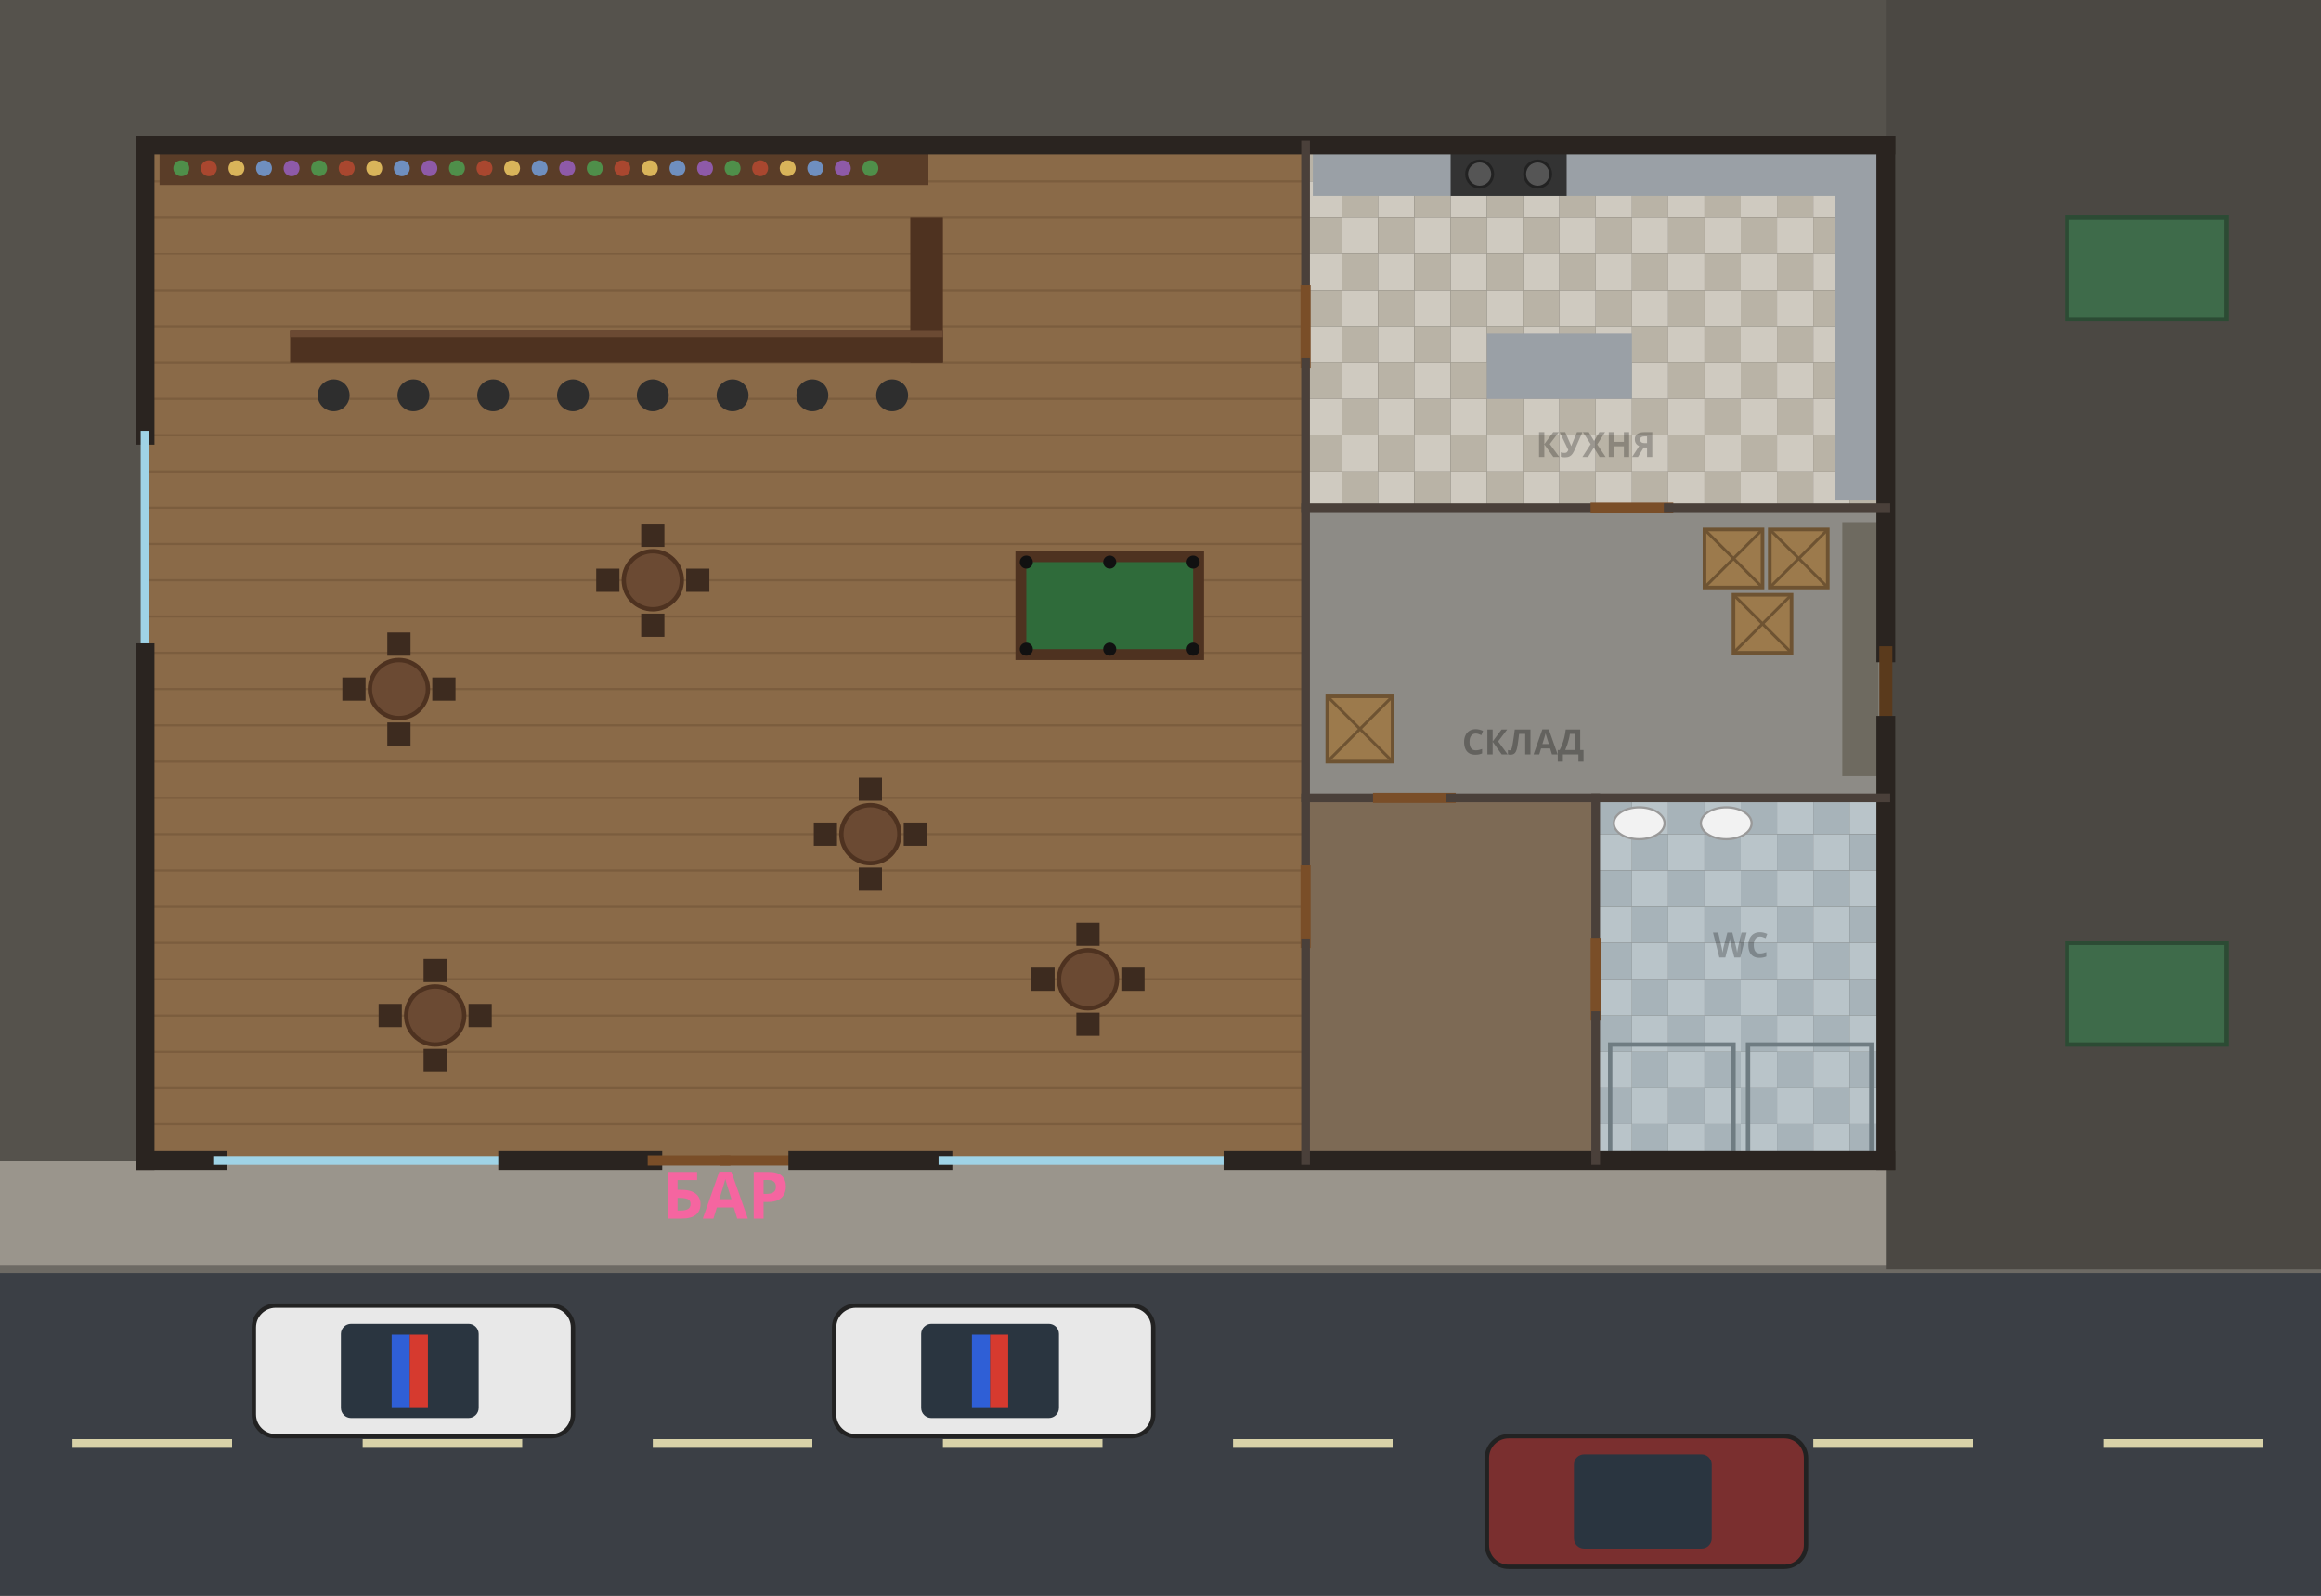
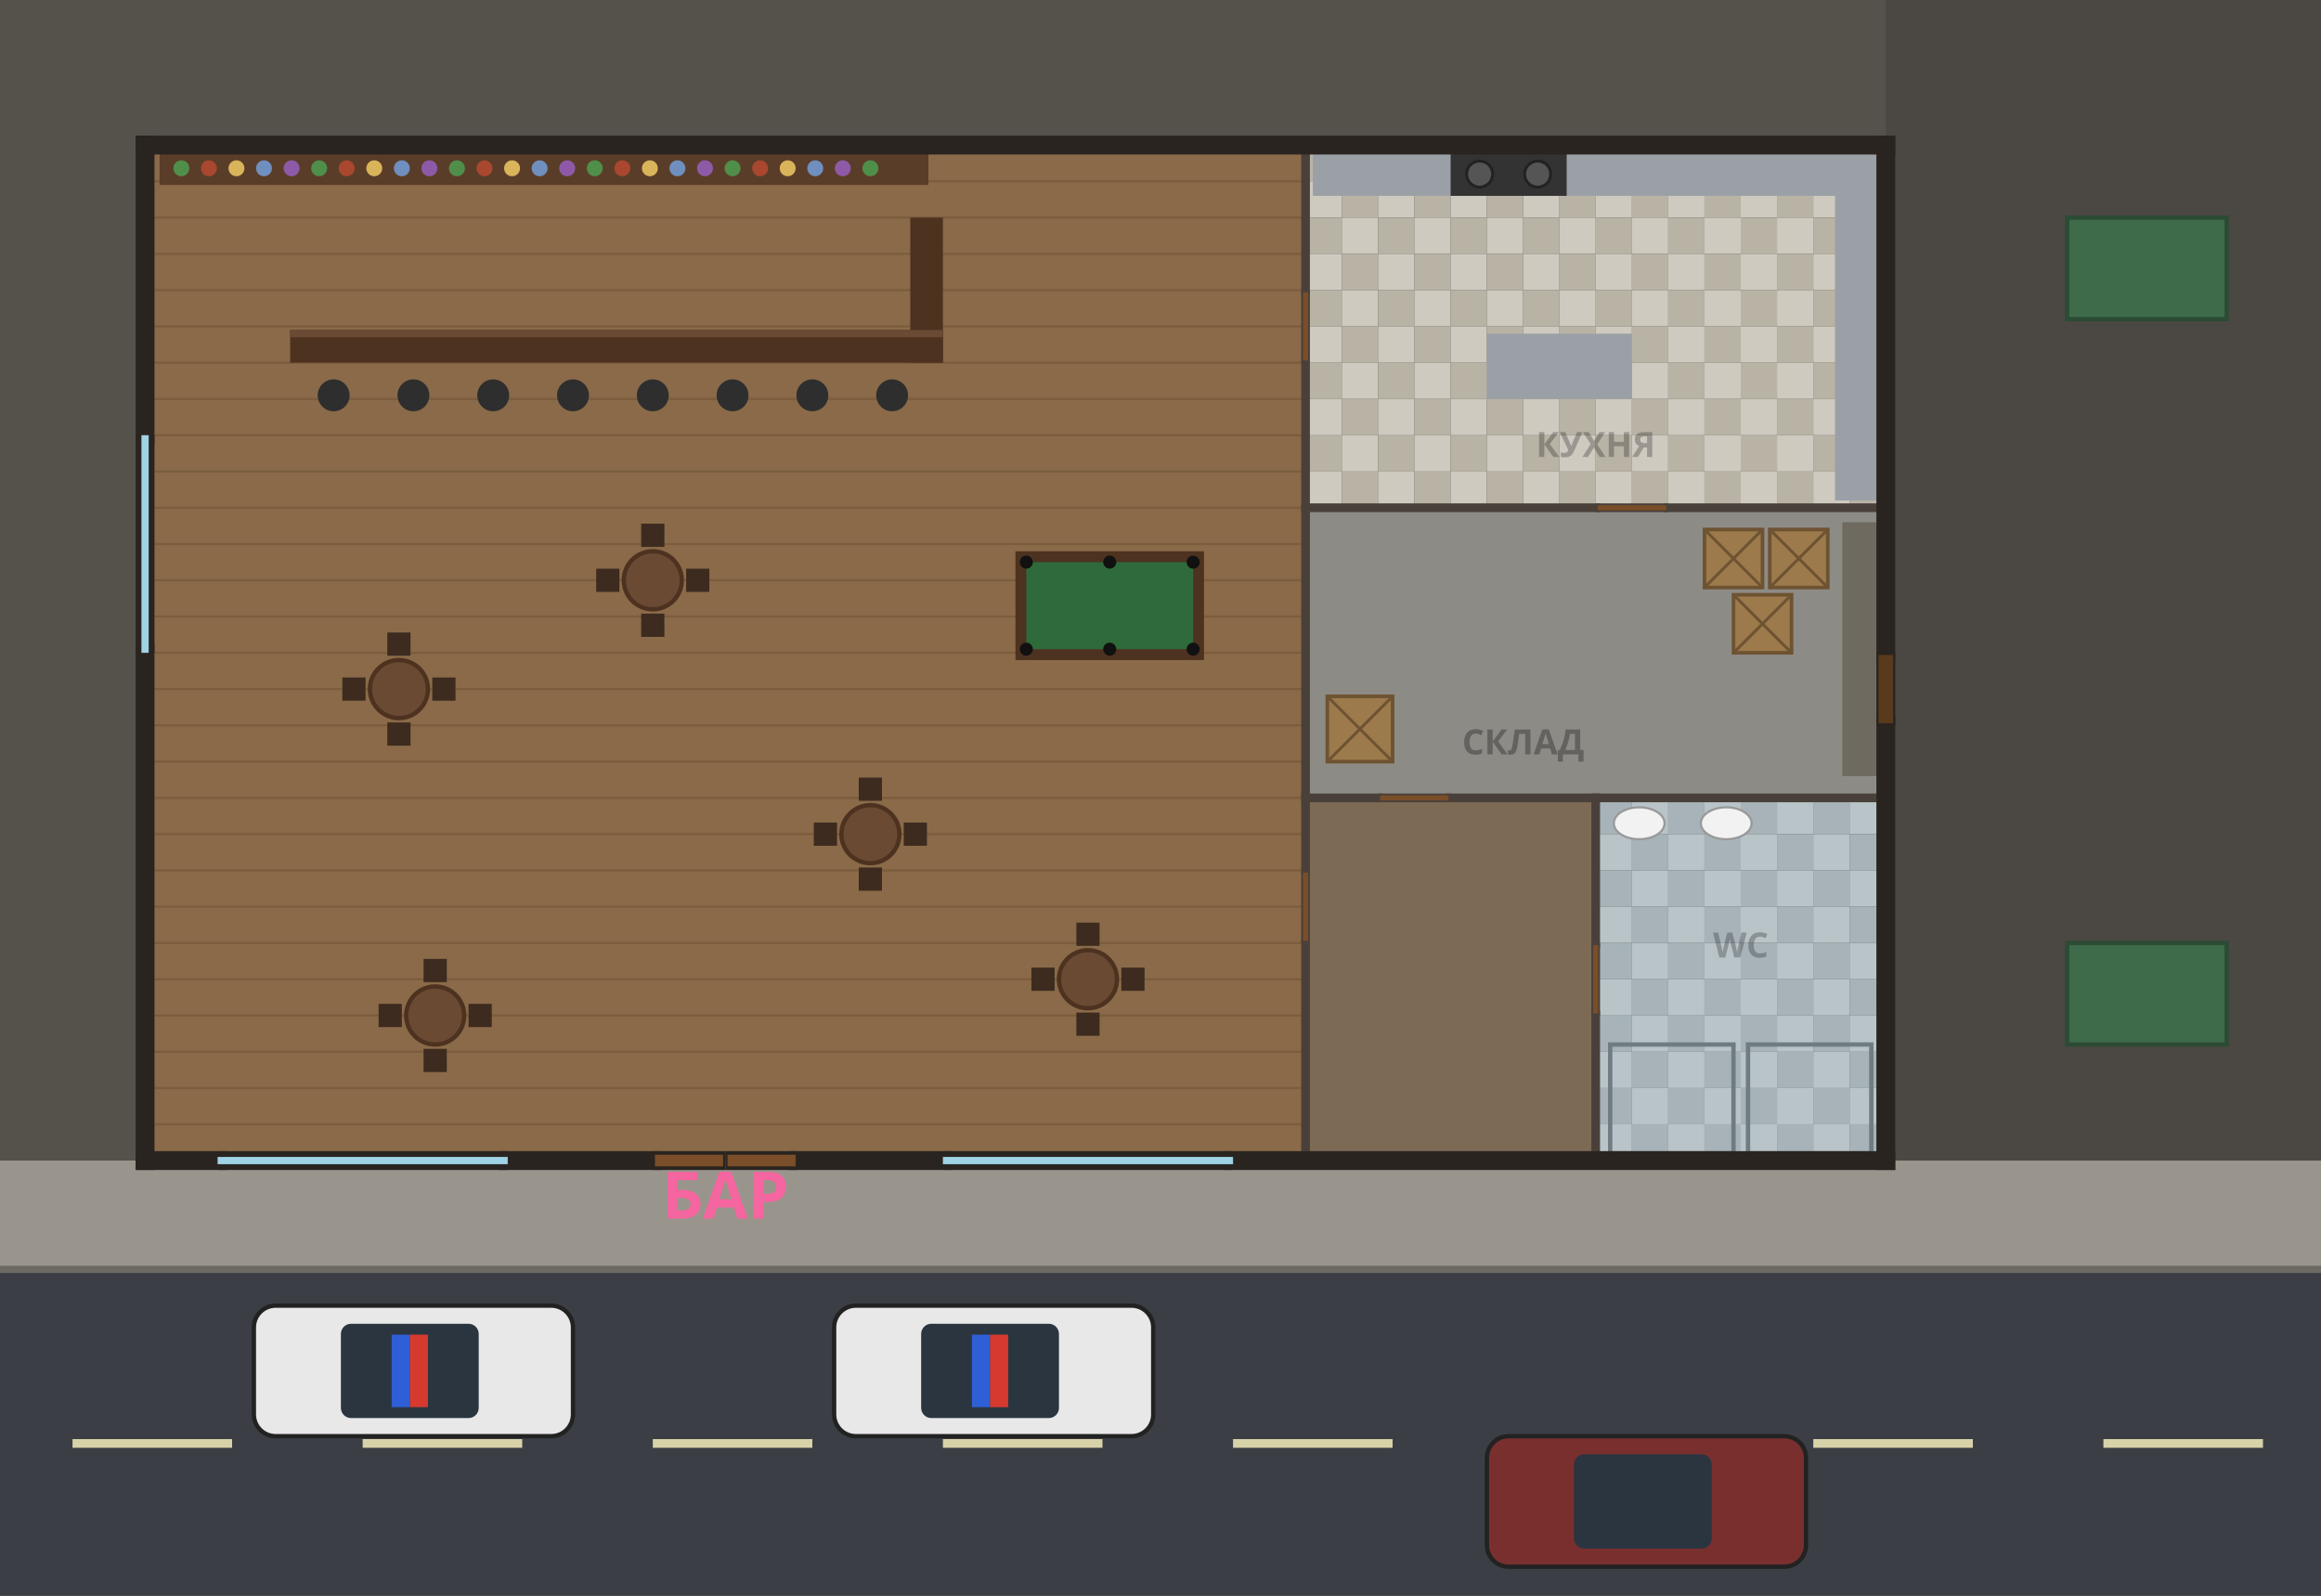
<svg xmlns="http://www.w3.org/2000/svg" width="3200" height="2200" viewBox="0 0 3200 2200">
  <rect x="0" y="0" width="3200" height="2200" fill="#55524c" />
+   <rect x="2600" y="0" width="600" height="1750" fill="#4b4843" />
  <rect x="0" y="1600" width="3200" height="150" fill="#9a958c" />
  <rect x="0" y="1750" width="3200" height="450" fill="#3b3f45" />
  <line x1="100" y1="1990" x2="320" y2="1990" stroke="#d8d2a8" stroke-width="12" />
  <line x1="500" y1="1990" x2="720" y2="1990" stroke="#d8d2a8" stroke-width="12" />
  <line x1="900" y1="1990" x2="1120" y2="1990" stroke="#d8d2a8" stroke-width="12" />
  <line x1="1300" y1="1990" x2="1520" y2="1990" stroke="#d8d2a8" stroke-width="12" />
  <line x1="1700" y1="1990" x2="1920" y2="1990" stroke="#d8d2a8" stroke-width="12" />
  <line x1="2100" y1="1990" x2="2320" y2="1990" stroke="#d8d2a8" stroke-width="12" />
  <line x1="2500" y1="1990" x2="2720" y2="1990" stroke="#d8d2a8" stroke-width="12" />
  <line x1="2900" y1="1990" x2="3120" y2="1990" stroke="#d8d2a8" stroke-width="12" />
  <line x1="0" y1="1750" x2="3200" y2="1750" stroke="#6d6a64" stroke-width="10" />
-   <rect x="2600" y="0" width="600" height="1750" fill="#4b4843" />
  <rect x="200" y="200" width="1600" height="1400" fill="#8a6a48" />
  <line x1="200" y1="250" x2="1800" y2="250" stroke="#7b5d3e" stroke-width="3" />
  <line x1="200" y1="300" x2="1800" y2="300" stroke="#7b5d3e" stroke-width="3" />
  <line x1="200" y1="350" x2="1800" y2="350" stroke="#7b5d3e" stroke-width="3" />
  <line x1="200" y1="400" x2="1800" y2="400" stroke="#7b5d3e" stroke-width="3" />
  <line x1="200" y1="450" x2="1800" y2="450" stroke="#7b5d3e" stroke-width="3" />
  <line x1="200" y1="500" x2="1800" y2="500" stroke="#7b5d3e" stroke-width="3" />
  <line x1="200" y1="550" x2="1800" y2="550" stroke="#7b5d3e" stroke-width="3" />
  <line x1="200" y1="600" x2="1800" y2="600" stroke="#7b5d3e" stroke-width="3" />
  <line x1="200" y1="650" x2="1800" y2="650" stroke="#7b5d3e" stroke-width="3" />
  <line x1="200" y1="700" x2="1800" y2="700" stroke="#7b5d3e" stroke-width="3" />
  <line x1="200" y1="750" x2="1800" y2="750" stroke="#7b5d3e" stroke-width="3" />
  <line x1="200" y1="800" x2="1800" y2="800" stroke="#7b5d3e" stroke-width="3" />
  <line x1="200" y1="850" x2="1800" y2="850" stroke="#7b5d3e" stroke-width="3" />
  <line x1="200" y1="900" x2="1800" y2="900" stroke="#7b5d3e" stroke-width="3" />
  <line x1="200" y1="950" x2="1800" y2="950" stroke="#7b5d3e" stroke-width="3" />
  <line x1="200" y1="1000" x2="1800" y2="1000" stroke="#7b5d3e" stroke-width="3" />
  <line x1="200" y1="1050" x2="1800" y2="1050" stroke="#7b5d3e" stroke-width="3" />
  <line x1="200" y1="1100" x2="1800" y2="1100" stroke="#7b5d3e" stroke-width="3" />
  <line x1="200" y1="1150" x2="1800" y2="1150" stroke="#7b5d3e" stroke-width="3" />
  <line x1="200" y1="1200" x2="1800" y2="1200" stroke="#7b5d3e" stroke-width="3" />
  <line x1="200" y1="1250" x2="1800" y2="1250" stroke="#7b5d3e" stroke-width="3" />
  <line x1="200" y1="1300" x2="1800" y2="1300" stroke="#7b5d3e" stroke-width="3" />
  <line x1="200" y1="1350" x2="1800" y2="1350" stroke="#7b5d3e" stroke-width="3" />
  <line x1="200" y1="1400" x2="1800" y2="1400" stroke="#7b5d3e" stroke-width="3" />
  <line x1="200" y1="1450" x2="1800" y2="1450" stroke="#7b5d3e" stroke-width="3" />
  <line x1="200" y1="1500" x2="1800" y2="1500" stroke="#7b5d3e" stroke-width="3" />
  <line x1="200" y1="1550" x2="1800" y2="1550" stroke="#7b5d3e" stroke-width="3" />
  <rect x="1800" y="200" width="50" height="50" fill="#b9b3a6" />
  <rect x="1800" y="250" width="50" height="50" fill="#cfcac0" />
  <rect x="1800" y="300" width="50" height="50" fill="#b9b3a6" />
  <rect x="1800" y="350" width="50" height="50" fill="#cfcac0" />
  <rect x="1800" y="400" width="50" height="50" fill="#b9b3a6" />
  <rect x="1800" y="450" width="50" height="50" fill="#cfcac0" />
  <rect x="1800" y="500" width="50" height="50" fill="#b9b3a6" />
  <rect x="1800" y="550" width="50" height="50" fill="#cfcac0" />
  <rect x="1800" y="600" width="50" height="50" fill="#b9b3a6" />
  <rect x="1800" y="650" width="50" height="50" fill="#cfcac0" />
  <rect x="1850" y="200" width="50" height="50" fill="#cfcac0" />
  <rect x="1850" y="250" width="50" height="50" fill="#b9b3a6" />
  <rect x="1850" y="300" width="50" height="50" fill="#cfcac0" />
  <rect x="1850" y="350" width="50" height="50" fill="#b9b3a6" />
  <rect x="1850" y="400" width="50" height="50" fill="#cfcac0" />
  <rect x="1850" y="450" width="50" height="50" fill="#b9b3a6" />
  <rect x="1850" y="500" width="50" height="50" fill="#cfcac0" />
  <rect x="1850" y="550" width="50" height="50" fill="#b9b3a6" />
  <rect x="1850" y="600" width="50" height="50" fill="#cfcac0" />
  <rect x="1850" y="650" width="50" height="50" fill="#b9b3a6" />
  <rect x="1900" y="200" width="50" height="50" fill="#b9b3a6" />
  <rect x="1900" y="250" width="50" height="50" fill="#cfcac0" />
  <rect x="1900" y="300" width="50" height="50" fill="#b9b3a6" />
  <rect x="1900" y="350" width="50" height="50" fill="#cfcac0" />
  <rect x="1900" y="400" width="50" height="50" fill="#b9b3a6" />
  <rect x="1900" y="450" width="50" height="50" fill="#cfcac0" />
  <rect x="1900" y="500" width="50" height="50" fill="#b9b3a6" />
  <rect x="1900" y="550" width="50" height="50" fill="#cfcac0" />
  <rect x="1900" y="600" width="50" height="50" fill="#b9b3a6" />
  <rect x="1900" y="650" width="50" height="50" fill="#cfcac0" />
  <rect x="1950" y="200" width="50" height="50" fill="#cfcac0" />
  <rect x="1950" y="250" width="50" height="50" fill="#b9b3a6" />
  <rect x="1950" y="300" width="50" height="50" fill="#cfcac0" />
  <rect x="1950" y="350" width="50" height="50" fill="#b9b3a6" />
  <rect x="1950" y="400" width="50" height="50" fill="#cfcac0" />
  <rect x="1950" y="450" width="50" height="50" fill="#b9b3a6" />
  <rect x="1950" y="500" width="50" height="50" fill="#cfcac0" />
  <rect x="1950" y="550" width="50" height="50" fill="#b9b3a6" />
  <rect x="1950" y="600" width="50" height="50" fill="#cfcac0" />
  <rect x="1950" y="650" width="50" height="50" fill="#b9b3a6" />
  <rect x="2000" y="200" width="50" height="50" fill="#b9b3a6" />
  <rect x="2000" y="250" width="50" height="50" fill="#cfcac0" />
  <rect x="2000" y="300" width="50" height="50" fill="#b9b3a6" />
  <rect x="2000" y="350" width="50" height="50" fill="#cfcac0" />
  <rect x="2000" y="400" width="50" height="50" fill="#b9b3a6" />
  <rect x="2000" y="450" width="50" height="50" fill="#cfcac0" />
  <rect x="2000" y="500" width="50" height="50" fill="#b9b3a6" />
  <rect x="2000" y="550" width="50" height="50" fill="#cfcac0" />
  <rect x="2000" y="600" width="50" height="50" fill="#b9b3a6" />
  <rect x="2000" y="650" width="50" height="50" fill="#cfcac0" />
  <rect x="2050" y="200" width="50" height="50" fill="#cfcac0" />
  <rect x="2050" y="250" width="50" height="50" fill="#b9b3a6" />
  <rect x="2050" y="300" width="50" height="50" fill="#cfcac0" />
  <rect x="2050" y="350" width="50" height="50" fill="#b9b3a6" />
  <rect x="2050" y="400" width="50" height="50" fill="#cfcac0" />
  <rect x="2050" y="450" width="50" height="50" fill="#b9b3a6" />
  <rect x="2050" y="500" width="50" height="50" fill="#cfcac0" />
  <rect x="2050" y="550" width="50" height="50" fill="#b9b3a6" />
  <rect x="2050" y="600" width="50" height="50" fill="#cfcac0" />
  <rect x="2050" y="650" width="50" height="50" fill="#b9b3a6" />
  <rect x="2100" y="200" width="50" height="50" fill="#b9b3a6" />
  <rect x="2100" y="250" width="50" height="50" fill="#cfcac0" />
  <rect x="2100" y="300" width="50" height="50" fill="#b9b3a6" />
  <rect x="2100" y="350" width="50" height="50" fill="#cfcac0" />
  <rect x="2100" y="400" width="50" height="50" fill="#b9b3a6" />
  <rect x="2100" y="450" width="50" height="50" fill="#cfcac0" />
  <rect x="2100" y="500" width="50" height="50" fill="#b9b3a6" />
  <rect x="2100" y="550" width="50" height="50" fill="#cfcac0" />
  <rect x="2100" y="600" width="50" height="50" fill="#b9b3a6" />
  <rect x="2100" y="650" width="50" height="50" fill="#cfcac0" />
  <rect x="2150" y="200" width="50" height="50" fill="#cfcac0" />
  <rect x="2150" y="250" width="50" height="50" fill="#b9b3a6" />
  <rect x="2150" y="300" width="50" height="50" fill="#cfcac0" />
  <rect x="2150" y="350" width="50" height="50" fill="#b9b3a6" />
  <rect x="2150" y="400" width="50" height="50" fill="#cfcac0" />
  <rect x="2150" y="450" width="50" height="50" fill="#b9b3a6" />
  <rect x="2150" y="500" width="50" height="50" fill="#cfcac0" />
  <rect x="2150" y="550" width="50" height="50" fill="#b9b3a6" />
  <rect x="2150" y="600" width="50" height="50" fill="#cfcac0" />
  <rect x="2150" y="650" width="50" height="50" fill="#b9b3a6" />
  <rect x="2200" y="200" width="50" height="50" fill="#b9b3a6" />
  <rect x="2200" y="250" width="50" height="50" fill="#cfcac0" />
  <rect x="2200" y="300" width="50" height="50" fill="#b9b3a6" />
  <rect x="2200" y="350" width="50" height="50" fill="#cfcac0" />
  <rect x="2200" y="400" width="50" height="50" fill="#b9b3a6" />
  <rect x="2200" y="450" width="50" height="50" fill="#cfcac0" />
  <rect x="2200" y="500" width="50" height="50" fill="#b9b3a6" />
  <rect x="2200" y="550" width="50" height="50" fill="#cfcac0" />
  <rect x="2200" y="600" width="50" height="50" fill="#b9b3a6" />
  <rect x="2200" y="650" width="50" height="50" fill="#cfcac0" />
  <rect x="2250" y="200" width="50" height="50" fill="#cfcac0" />
  <rect x="2250" y="250" width="50" height="50" fill="#b9b3a6" />
  <rect x="2250" y="300" width="50" height="50" fill="#cfcac0" />
  <rect x="2250" y="350" width="50" height="50" fill="#b9b3a6" />
  <rect x="2250" y="400" width="50" height="50" fill="#cfcac0" />
  <rect x="2250" y="450" width="50" height="50" fill="#b9b3a6" />
  <rect x="2250" y="500" width="50" height="50" fill="#cfcac0" />
  <rect x="2250" y="550" width="50" height="50" fill="#b9b3a6" />
  <rect x="2250" y="600" width="50" height="50" fill="#cfcac0" />
  <rect x="2250" y="650" width="50" height="50" fill="#b9b3a6" />
  <rect x="2300" y="200" width="50" height="50" fill="#b9b3a6" />
  <rect x="2300" y="250" width="50" height="50" fill="#cfcac0" />
  <rect x="2300" y="300" width="50" height="50" fill="#b9b3a6" />
  <rect x="2300" y="350" width="50" height="50" fill="#cfcac0" />
  <rect x="2300" y="400" width="50" height="50" fill="#b9b3a6" />
  <rect x="2300" y="450" width="50" height="50" fill="#cfcac0" />
  <rect x="2300" y="500" width="50" height="50" fill="#b9b3a6" />
  <rect x="2300" y="550" width="50" height="50" fill="#cfcac0" />
  <rect x="2300" y="600" width="50" height="50" fill="#b9b3a6" />
  <rect x="2300" y="650" width="50" height="50" fill="#cfcac0" />
  <rect x="2350" y="200" width="50" height="50" fill="#cfcac0" />
  <rect x="2350" y="250" width="50" height="50" fill="#b9b3a6" />
  <rect x="2350" y="300" width="50" height="50" fill="#cfcac0" />
  <rect x="2350" y="350" width="50" height="50" fill="#b9b3a6" />
  <rect x="2350" y="400" width="50" height="50" fill="#cfcac0" />
  <rect x="2350" y="450" width="50" height="50" fill="#b9b3a6" />
  <rect x="2350" y="500" width="50" height="50" fill="#cfcac0" />
  <rect x="2350" y="550" width="50" height="50" fill="#b9b3a6" />
  <rect x="2350" y="600" width="50" height="50" fill="#cfcac0" />
  <rect x="2350" y="650" width="50" height="50" fill="#b9b3a6" />
  <rect x="2400" y="200" width="50" height="50" fill="#b9b3a6" />
  <rect x="2400" y="250" width="50" height="50" fill="#cfcac0" />
  <rect x="2400" y="300" width="50" height="50" fill="#b9b3a6" />
  <rect x="2400" y="350" width="50" height="50" fill="#cfcac0" />
  <rect x="2400" y="400" width="50" height="50" fill="#b9b3a6" />
  <rect x="2400" y="450" width="50" height="50" fill="#cfcac0" />
  <rect x="2400" y="500" width="50" height="50" fill="#b9b3a6" />
  <rect x="2400" y="550" width="50" height="50" fill="#cfcac0" />
  <rect x="2400" y="600" width="50" height="50" fill="#b9b3a6" />
  <rect x="2400" y="650" width="50" height="50" fill="#cfcac0" />
  <rect x="2450" y="200" width="50" height="50" fill="#cfcac0" />
  <rect x="2450" y="250" width="50" height="50" fill="#b9b3a6" />
  <rect x="2450" y="300" width="50" height="50" fill="#cfcac0" />
  <rect x="2450" y="350" width="50" height="50" fill="#b9b3a6" />
  <rect x="2450" y="400" width="50" height="50" fill="#cfcac0" />
  <rect x="2450" y="450" width="50" height="50" fill="#b9b3a6" />
  <rect x="2450" y="500" width="50" height="50" fill="#cfcac0" />
  <rect x="2450" y="550" width="50" height="50" fill="#b9b3a6" />
  <rect x="2450" y="600" width="50" height="50" fill="#cfcac0" />
  <rect x="2450" y="650" width="50" height="50" fill="#b9b3a6" />
  <rect x="2500" y="200" width="50" height="50" fill="#b9b3a6" />
  <rect x="2500" y="250" width="50" height="50" fill="#cfcac0" />
  <rect x="2500" y="300" width="50" height="50" fill="#b9b3a6" />
  <rect x="2500" y="350" width="50" height="50" fill="#cfcac0" />
  <rect x="2500" y="400" width="50" height="50" fill="#b9b3a6" />
  <rect x="2500" y="450" width="50" height="50" fill="#cfcac0" />
  <rect x="2500" y="500" width="50" height="50" fill="#b9b3a6" />
  <rect x="2500" y="550" width="50" height="50" fill="#cfcac0" />
  <rect x="2500" y="600" width="50" height="50" fill="#b9b3a6" />
  <rect x="2500" y="650" width="50" height="50" fill="#cfcac0" />
  <rect x="2550" y="200" width="50" height="50" fill="#cfcac0" />
  <rect x="2550" y="250" width="50" height="50" fill="#b9b3a6" />
  <rect x="2550" y="300" width="50" height="50" fill="#cfcac0" />
  <rect x="2550" y="350" width="50" height="50" fill="#b9b3a6" />
  <rect x="2550" y="400" width="50" height="50" fill="#cfcac0" />
  <rect x="2550" y="450" width="50" height="50" fill="#b9b3a6" />
  <rect x="2550" y="500" width="50" height="50" fill="#cfcac0" />
  <rect x="2550" y="550" width="50" height="50" fill="#b9b3a6" />
  <rect x="2550" y="600" width="50" height="50" fill="#cfcac0" />
  <rect x="2550" y="650" width="50" height="50" fill="#b9b3a6" />
  <rect x="1800" y="700" width="800" height="400" fill="#8d8b86" />
  <rect x="1800" y="1100" width="400" height="500" fill="#7d6a55" />
  <rect x="2200" y="1100" width="50" height="50" fill="#a7b3b9" />
  <rect x="2200" y="1150" width="50" height="50" fill="#b9c4c9" />
  <rect x="2200" y="1200" width="50" height="50" fill="#a7b3b9" />
  <rect x="2200" y="1250" width="50" height="50" fill="#b9c4c9" />
  <rect x="2200" y="1300" width="50" height="50" fill="#a7b3b9" />
  <rect x="2200" y="1350" width="50" height="50" fill="#b9c4c9" />
  <rect x="2200" y="1400" width="50" height="50" fill="#a7b3b9" />
  <rect x="2200" y="1450" width="50" height="50" fill="#b9c4c9" />
  <rect x="2200" y="1500" width="50" height="50" fill="#a7b3b9" />
  <rect x="2200" y="1550" width="50" height="50" fill="#b9c4c9" />
  <rect x="2250" y="1100" width="50" height="50" fill="#b9c4c9" />
  <rect x="2250" y="1150" width="50" height="50" fill="#a7b3b9" />
  <rect x="2250" y="1200" width="50" height="50" fill="#b9c4c9" />
  <rect x="2250" y="1250" width="50" height="50" fill="#a7b3b9" />
  <rect x="2250" y="1300" width="50" height="50" fill="#b9c4c9" />
  <rect x="2250" y="1350" width="50" height="50" fill="#a7b3b9" />
  <rect x="2250" y="1400" width="50" height="50" fill="#b9c4c9" />
  <rect x="2250" y="1450" width="50" height="50" fill="#a7b3b9" />
  <rect x="2250" y="1500" width="50" height="50" fill="#b9c4c9" />
  <rect x="2250" y="1550" width="50" height="50" fill="#a7b3b9" />
  <rect x="2300" y="1100" width="50" height="50" fill="#a7b3b9" />
  <rect x="2300" y="1150" width="50" height="50" fill="#b9c4c9" />
  <rect x="2300" y="1200" width="50" height="50" fill="#a7b3b9" />
  <rect x="2300" y="1250" width="50" height="50" fill="#b9c4c9" />
  <rect x="2300" y="1300" width="50" height="50" fill="#a7b3b9" />
  <rect x="2300" y="1350" width="50" height="50" fill="#b9c4c9" />
  <rect x="2300" y="1400" width="50" height="50" fill="#a7b3b9" />
  <rect x="2300" y="1450" width="50" height="50" fill="#b9c4c9" />
  <rect x="2300" y="1500" width="50" height="50" fill="#a7b3b9" />
  <rect x="2300" y="1550" width="50" height="50" fill="#b9c4c9" />
  <rect x="2350" y="1100" width="50" height="50" fill="#b9c4c9" />
  <rect x="2350" y="1150" width="50" height="50" fill="#a7b3b9" />
  <rect x="2350" y="1200" width="50" height="50" fill="#b9c4c9" />
  <rect x="2350" y="1250" width="50" height="50" fill="#a7b3b9" />
  <rect x="2350" y="1300" width="50" height="50" fill="#b9c4c9" />
  <rect x="2350" y="1350" width="50" height="50" fill="#a7b3b9" />
  <rect x="2350" y="1400" width="50" height="50" fill="#b9c4c9" />
  <rect x="2350" y="1450" width="50" height="50" fill="#a7b3b9" />
  <rect x="2350" y="1500" width="50" height="50" fill="#b9c4c9" />
  <rect x="2350" y="1550" width="50" height="50" fill="#a7b3b9" />
  <rect x="2400" y="1100" width="50" height="50" fill="#a7b3b9" />
  <rect x="2400" y="1150" width="50" height="50" fill="#b9c4c9" />
  <rect x="2400" y="1200" width="50" height="50" fill="#a7b3b9" />
  <rect x="2400" y="1250" width="50" height="50" fill="#b9c4c9" />
  <rect x="2400" y="1300" width="50" height="50" fill="#a7b3b9" />
  <rect x="2400" y="1350" width="50" height="50" fill="#b9c4c9" />
  <rect x="2400" y="1400" width="50" height="50" fill="#a7b3b9" />
  <rect x="2400" y="1450" width="50" height="50" fill="#b9c4c9" />
  <rect x="2400" y="1500" width="50" height="50" fill="#a7b3b9" />
  <rect x="2400" y="1550" width="50" height="50" fill="#b9c4c9" />
  <rect x="2450" y="1100" width="50" height="50" fill="#b9c4c9" />
  <rect x="2450" y="1150" width="50" height="50" fill="#a7b3b9" />
  <rect x="2450" y="1200" width="50" height="50" fill="#b9c4c9" />
  <rect x="2450" y="1250" width="50" height="50" fill="#a7b3b9" />
  <rect x="2450" y="1300" width="50" height="50" fill="#b9c4c9" />
  <rect x="2450" y="1350" width="50" height="50" fill="#a7b3b9" />
  <rect x="2450" y="1400" width="50" height="50" fill="#b9c4c9" />
  <rect x="2450" y="1450" width="50" height="50" fill="#a7b3b9" />
  <rect x="2450" y="1500" width="50" height="50" fill="#b9c4c9" />
  <rect x="2450" y="1550" width="50" height="50" fill="#a7b3b9" />
  <rect x="2500" y="1100" width="50" height="50" fill="#a7b3b9" />
  <rect x="2500" y="1150" width="50" height="50" fill="#b9c4c9" />
  <rect x="2500" y="1200" width="50" height="50" fill="#a7b3b9" />
  <rect x="2500" y="1250" width="50" height="50" fill="#b9c4c9" />
  <rect x="2500" y="1300" width="50" height="50" fill="#a7b3b9" />
  <rect x="2500" y="1350" width="50" height="50" fill="#b9c4c9" />
  <rect x="2500" y="1400" width="50" height="50" fill="#a7b3b9" />
  <rect x="2500" y="1450" width="50" height="50" fill="#b9c4c9" />
  <rect x="2500" y="1500" width="50" height="50" fill="#a7b3b9" />
  <rect x="2500" y="1550" width="50" height="50" fill="#b9c4c9" />
  <rect x="2550" y="1100" width="50" height="50" fill="#b9c4c9" />
  <rect x="2550" y="1150" width="50" height="50" fill="#a7b3b9" />
  <rect x="2550" y="1200" width="50" height="50" fill="#b9c4c9" />
  <rect x="2550" y="1250" width="50" height="50" fill="#a7b3b9" />
  <rect x="2550" y="1300" width="50" height="50" fill="#b9c4c9" />
  <rect x="2550" y="1350" width="50" height="50" fill="#a7b3b9" />
  <rect x="2550" y="1400" width="50" height="50" fill="#b9c4c9" />
  <rect x="2550" y="1450" width="50" height="50" fill="#a7b3b9" />
  <rect x="2550" y="1500" width="50" height="50" fill="#b9c4c9" />
  <rect x="2550" y="1550" width="50" height="50" fill="#a7b3b9" />
  <rect x="220" y="210" width="1060" height="45" fill="#5a3d28" />
  <circle cx="250" cy="232" r="11" fill="#4f8f4a" />
  <circle cx="288" cy="232" r="11" fill="#a9472f" />
  <circle cx="326" cy="232" r="11" fill="#d9b45a" />
  <circle cx="364" cy="232" r="11" fill="#6f8fbf" />
  <circle cx="402" cy="232" r="11" fill="#8e5aa8" />
  <circle cx="440" cy="232" r="11" fill="#4f8f4a" />
  <circle cx="478" cy="232" r="11" fill="#a9472f" />
  <circle cx="516" cy="232" r="11" fill="#d9b45a" />
  <circle cx="554" cy="232" r="11" fill="#6f8fbf" />
  <circle cx="592" cy="232" r="11" fill="#8e5aa8" />
  <circle cx="630" cy="232" r="11" fill="#4f8f4a" />
  <circle cx="668" cy="232" r="11" fill="#a9472f" />
  <circle cx="706" cy="232" r="11" fill="#d9b45a" />
  <circle cx="744" cy="232" r="11" fill="#6f8fbf" />
  <circle cx="782" cy="232" r="11" fill="#8e5aa8" />
  <circle cx="820" cy="232" r="11" fill="#4f8f4a" />
  <circle cx="858" cy="232" r="11" fill="#a9472f" />
  <circle cx="896" cy="232" r="11" fill="#d9b45a" />
  <circle cx="934" cy="232" r="11" fill="#6f8fbf" />
  <circle cx="972" cy="232" r="11" fill="#8e5aa8" />
  <circle cx="1010" cy="232" r="11" fill="#4f8f4a" />
  <circle cx="1048" cy="232" r="11" fill="#a9472f" />
  <circle cx="1086" cy="232" r="11" fill="#d9b45a" />
  <circle cx="1124" cy="232" r="11" fill="#6f8fbf" />
  <circle cx="1162" cy="232" r="11" fill="#8e5aa8" />
  <circle cx="1200" cy="232" r="11" fill="#4f8f4a" />
  <rect x="400" y="455" width="900" height="45" fill="#4e3220" />
  <rect x="1255" y="300" width="45" height="200" fill="#4e3220" />
  <rect x="400" y="455" width="900" height="10" fill="#6b4a33" />
  <circle cx="460" cy="545" r="22" fill="#2e2e2e" />
  <circle cx="570" cy="545" r="22" fill="#2e2e2e" />
  <circle cx="680" cy="545" r="22" fill="#2e2e2e" />
  <circle cx="790" cy="545" r="22" fill="#2e2e2e" />
  <circle cx="900" cy="545" r="22" fill="#2e2e2e" />
  <circle cx="1010" cy="545" r="22" fill="#2e2e2e" />
  <circle cx="1120" cy="545" r="22" fill="#2e2e2e" />
  <circle cx="1230" cy="545" r="22" fill="#2e2e2e" />
  <rect x="472" y="934" width="32" height="32" fill="#3d2b1f" />
  <rect x="596" y="934" width="32" height="32" fill="#3d2b1f" />
  <rect x="534" y="872" width="32" height="32" fill="#3d2b1f" />
  <rect x="534" y="996" width="32" height="32" fill="#3d2b1f" />
  <circle cx="550" cy="950" r="40" fill="#6b4a33" stroke="#4e3220" stroke-width="6" />
  <rect x="822" y="784" width="32" height="32" fill="#3d2b1f" />
  <rect x="946" y="784" width="32" height="32" fill="#3d2b1f" />
  <rect x="884" y="722" width="32" height="32" fill="#3d2b1f" />
  <rect x="884" y="846" width="32" height="32" fill="#3d2b1f" />
  <circle cx="900" cy="800" r="40" fill="#6b4a33" stroke="#4e3220" stroke-width="6" />
  <rect x="1122" y="1134" width="32" height="32" fill="#3d2b1f" />
  <rect x="1246" y="1134" width="32" height="32" fill="#3d2b1f" />
  <rect x="1184" y="1072" width="32" height="32" fill="#3d2b1f" />
  <rect x="1184" y="1196" width="32" height="32" fill="#3d2b1f" />
  <circle cx="1200" cy="1150" r="40" fill="#6b4a33" stroke="#4e3220" stroke-width="6" />
  <rect x="522" y="1384" width="32" height="32" fill="#3d2b1f" />
  <rect x="646" y="1384" width="32" height="32" fill="#3d2b1f" />
  <rect x="584" y="1322" width="32" height="32" fill="#3d2b1f" />
  <rect x="584" y="1446" width="32" height="32" fill="#3d2b1f" />
  <circle cx="600" cy="1400" r="40" fill="#6b4a33" stroke="#4e3220" stroke-width="6" />
  <rect x="1422" y="1334" width="32" height="32" fill="#3d2b1f" />
  <rect x="1546" y="1334" width="32" height="32" fill="#3d2b1f" />
  <rect x="1484" y="1272" width="32" height="32" fill="#3d2b1f" />
  <rect x="1484" y="1396" width="32" height="32" fill="#3d2b1f" />
  <circle cx="1500" cy="1350" r="40" fill="#6b4a33" stroke="#4e3220" stroke-width="6" />
  <rect x="1400" y="760" width="260" height="150" fill="#4e3220" />
  <rect x="1415" y="775" width="230" height="120" fill="#2f6b3a" />
  <circle cx="1415" cy="775" r="9" fill="#111" />
  <circle cx="1645" cy="775" r="9" fill="#111" />
  <circle cx="1415" cy="895" r="9" fill="#111" />
  <circle cx="1645" cy="895" r="9" fill="#111" />
  <circle cx="1530" cy="775" r="9" fill="#111" />
  <circle cx="1530" cy="895" r="9" fill="#111" />
  <rect x="1810" y="210" width="780" height="60" fill="#9aa0a6" />
  <rect x="2530" y="210" width="60" height="480" fill="#9aa0a6" />
  <rect x="2000" y="210" width="160" height="60" fill="#333" />
  <circle cx="2040" cy="240" r="18" fill="#555" stroke="#222" stroke-width="4" />
  <circle cx="2120" cy="240" r="18" fill="#555" stroke="#222" stroke-width="4" />
  <rect x="2050" y="460" width="200" height="90" fill="#9aa0a6" />
  <rect x="2350" y="730" width="80" height="80" fill="#9c7a4c" stroke="#6e5332" stroke-width="5" />
  <line x1="2350" y1="730" x2="2430" y2="810" stroke="#6e5332" stroke-width="4" />
  <line x1="2430" y1="730" x2="2350" y2="810" stroke="#6e5332" stroke-width="4" />
  <rect x="2440" y="730" width="80" height="80" fill="#9c7a4c" stroke="#6e5332" stroke-width="5" />
  <line x1="2440" y1="730" x2="2520" y2="810" stroke="#6e5332" stroke-width="4" />
  <line x1="2520" y1="730" x2="2440" y2="810" stroke="#6e5332" stroke-width="4" />
  <rect x="2390" y="820" width="80" height="80" fill="#9c7a4c" stroke="#6e5332" stroke-width="5" />
  <line x1="2390" y1="820" x2="2470" y2="900" stroke="#6e5332" stroke-width="4" />
  <line x1="2470" y1="820" x2="2390" y2="900" stroke="#6e5332" stroke-width="4" />
  <rect x="1830" y="960" width="90" height="90" fill="#9c7a4c" stroke="#6e5332" stroke-width="5" />
  <line x1="1830" y1="960" x2="1920" y2="1050" stroke="#6e5332" stroke-width="4" />
  <line x1="1920" y1="960" x2="1830" y2="1050" stroke="#6e5332" stroke-width="4" />
  <rect x="2540" y="720" width="50" height="350" fill="#6e6a60" />
  <rect x="2220" y="1440" width="170" height="150" fill="none" stroke="#6f7c82" stroke-width="6" />
  <rect x="2410" y="1440" width="170" height="150" fill="none" stroke="#6f7c82" stroke-width="6" />
  <ellipse cx="2260" cy="1135" rx="35" ry="22" fill="#f2f2f2" stroke="#999" stroke-width="3" />
  <ellipse cx="2380" cy="1135" rx="35" ry="22" fill="#f2f2f2" stroke="#999" stroke-width="3" />
  <rect x="2850" y="300" width="220" height="140" fill="#3e6b4a" stroke="#2c4b34" stroke-width="6" />
  <rect x="2850" y="1300" width="220" height="140" fill="#3e6b4a" stroke="#2c4b34" stroke-width="6" />
  <rect x="350" y="1800" width="440" height="180" fill="#e8e8e8" rx="30" stroke="#222" stroke-width="6" />
  <rect x="470" y="1825" width="190" height="130" fill="#2a3540" rx="14" />
  <rect x="540" y="1840" width="25" height="100" fill="#2f5fd6" />
  <rect x="565" y="1840" width="25" height="100" fill="#d63a2f" />
  <rect x="1150" y="1800" width="440" height="180" fill="#e8e8e8" rx="30" stroke="#222" stroke-width="6" />
  <rect x="1270" y="1825" width="190" height="130" fill="#2a3540" rx="14" />
  <rect x="1340" y="1840" width="25" height="100" fill="#2f5fd6" />
  <rect x="1365" y="1840" width="25" height="100" fill="#d63a2f" />
  <rect x="2050" y="1980" width="440" height="180" fill="#7a2f2f" rx="30" stroke="#222" stroke-width="6" />
  <rect x="2170" y="2005" width="190" height="130" fill="#2a3540" rx="14" />
+   <line x1="1800" y1="200" x2="1800" y2="400" stroke="#4a403a" stroke-width="12" stroke-linecap="square" />
+   <line x1="1800" y1="500" x2="1800" y2="1200" stroke="#4a403a" stroke-width="12" stroke-linecap="square" />
+   <line x1="1800" y1="1300" x2="1800" y2="1600" stroke="#4a403a" stroke-width="12" stroke-linecap="square" />
+   <line x1="1800" y1="700" x2="2200" y2="700" stroke="#4a403a" stroke-width="12" stroke-linecap="square" />
+   <line x1="2300" y1="700" x2="2600" y2="700" stroke="#4a403a" stroke-width="12" stroke-linecap="square" />
+   <line x1="1800" y1="1100" x2="1900" y2="1100" stroke="#4a403a" stroke-width="12" stroke-linecap="square" />
+   <line x1="2000" y1="1100" x2="2600" y2="1100" stroke="#4a403a" stroke-width="12" stroke-linecap="square" />
+   <line x1="2200" y1="1100" x2="2200" y2="1300" stroke="#4a403a" stroke-width="12" stroke-linecap="square" />
+   <line x1="2200" y1="1400" x2="2200" y2="1600" stroke="#4a403a" stroke-width="12" stroke-linecap="square" />
  <line x1="200" y1="200" x2="2600" y2="200" stroke="#2a2420" stroke-width="26" stroke-linecap="square" />
  <line x1="200" y1="200" x2="200" y2="600" stroke="#2a2420" stroke-width="26" stroke-linecap="square" />
-   <line x1="200" y1="600" x2="200" y2="900" stroke="#9fd3e6" stroke-width="12" stroke-linecap="square" />
  <line x1="200" y1="900" x2="200" y2="1600" stroke="#2a2420" stroke-width="26" stroke-linecap="square" />
  <line x1="2600" y1="200" x2="2600" y2="900" stroke="#2a2420" stroke-width="26" stroke-linecap="square" />
-   <line x1="2600" y1="900" x2="2600" y2="1000" stroke="#5a3a1c" stroke-width="18" stroke-linecap="square" />
  <line x1="2600" y1="1000" x2="2600" y2="1600" stroke="#2a2420" stroke-width="26" stroke-linecap="square" />
  <line x1="200" y1="1600" x2="300" y2="1600" stroke="#2a2420" stroke-width="26" stroke-linecap="square" />
-   <line x1="300" y1="1600" x2="700" y2="1600" stroke="#9fd3e6" stroke-width="12" stroke-linecap="square" />
  <line x1="700" y1="1600" x2="900" y2="1600" stroke="#2a2420" stroke-width="26" stroke-linecap="square" />
-   <line x1="900" y1="1600" x2="1000" y2="1600" stroke="#7a4e28" stroke-width="14" stroke-linecap="square" />
-   <line x1="1000" y1="1600" x2="1100" y2="1600" stroke="#7a4e28" stroke-width="14" stroke-linecap="square" />
  <line x1="1100" y1="1600" x2="1300" y2="1600" stroke="#2a2420" stroke-width="26" stroke-linecap="square" />
-   <line x1="1300" y1="1600" x2="1700" y2="1600" stroke="#9fd3e6" stroke-width="12" stroke-linecap="square" />
  <line x1="1700" y1="1600" x2="2600" y2="1600" stroke="#2a2420" stroke-width="26" stroke-linecap="square" />
-   <line x1="1800" y1="200" x2="1800" y2="400" stroke="#4a403a" stroke-width="12" stroke-linecap="square" />
-   <line x1="1800" y1="400" x2="1800" y2="500" stroke="#7a4e28" stroke-width="14" stroke-linecap="square" />
-   <line x1="1800" y1="500" x2="1800" y2="1200" stroke="#4a403a" stroke-width="12" stroke-linecap="square" />
-   <line x1="1800" y1="1200" x2="1800" y2="1300" stroke="#7a4e28" stroke-width="14" stroke-linecap="square" />
-   <line x1="1800" y1="1300" x2="1800" y2="1600" stroke="#4a403a" stroke-width="12" stroke-linecap="square" />
-   <line x1="1800" y1="700" x2="2200" y2="700" stroke="#4a403a" stroke-width="12" stroke-linecap="square" />
-   <line x1="2200" y1="700" x2="2300" y2="700" stroke="#7a4e28" stroke-width="14" stroke-linecap="square" />
-   <line x1="2300" y1="700" x2="2600" y2="700" stroke="#4a403a" stroke-width="12" stroke-linecap="square" />
-   <line x1="1800" y1="1100" x2="1900" y2="1100" stroke="#4a403a" stroke-width="12" stroke-linecap="square" />
-   <line x1="1900" y1="1100" x2="2000" y2="1100" stroke="#7a4e28" stroke-width="14" stroke-linecap="square" />
-   <line x1="2000" y1="1100" x2="2600" y2="1100" stroke="#4a403a" stroke-width="12" stroke-linecap="square" />
-   <line x1="2200" y1="1100" x2="2200" y2="1300" stroke="#4a403a" stroke-width="12" stroke-linecap="square" />
-   <line x1="2200" y1="1300" x2="2200" y2="1400" stroke="#7a4e28" stroke-width="14" stroke-linecap="square" />
-   <line x1="2200" y1="1400" x2="2200" y2="1600" stroke="#4a403a" stroke-width="12" stroke-linecap="square" />
+   <line x1="200" y1="600" x2="200" y2="900" stroke="#2a2420" stroke-width="26" />
+   <line x1="200" y1="600" x2="200" y2="900" stroke="#9fd3e6" stroke-width="10" />
+   <line x1="2600" y1="900" x2="2600" y2="1000" stroke="#2a2420" stroke-width="26" />
+   <line x1="2600" y1="903" x2="2600" y2="997" stroke="#5a3a1c" stroke-width="20" />
+   <line x1="300" y1="1600" x2="700" y2="1600" stroke="#2a2420" stroke-width="26" />
+   <line x1="300" y1="1600" x2="700" y2="1600" stroke="#9fd3e6" stroke-width="10" />
+   <line x1="900" y1="1600" x2="1000" y2="1600" stroke="#2a2420" stroke-width="26" />
+   <line x1="903" y1="1600" x2="997" y2="1600" stroke="#7a4e28" stroke-width="16" />
+   <line x1="1000" y1="1600" x2="1100" y2="1600" stroke="#2a2420" stroke-width="26" />
+   <line x1="1003" y1="1600" x2="1097" y2="1600" stroke="#7a4e28" stroke-width="16" />
+   <line x1="1300" y1="1600" x2="1700" y2="1600" stroke="#2a2420" stroke-width="26" />
+   <line x1="1300" y1="1600" x2="1700" y2="1600" stroke="#9fd3e6" stroke-width="10" />
+   <line x1="1800" y1="400" x2="1800" y2="500" stroke="#4a403a" stroke-width="12" />
+   <line x1="1800" y1="403" x2="1800" y2="497" stroke="#7a4e28" stroke-width="7" />
+   <line x1="1800" y1="1200" x2="1800" y2="1300" stroke="#4a403a" stroke-width="12" />
+   <line x1="1800" y1="1203" x2="1800" y2="1297" stroke="#7a4e28" stroke-width="7" />
+   <line x1="2200" y1="700" x2="2300" y2="700" stroke="#4a403a" stroke-width="12" />
+   <line x1="2203" y1="700" x2="2297" y2="700" stroke="#7a4e28" stroke-width="7" />
+   <line x1="1900" y1="1100" x2="2000" y2="1100" stroke="#4a403a" stroke-width="12" />
+   <line x1="1903" y1="1100" x2="1997" y2="1100" stroke="#7a4e28" stroke-width="7" />
+   <line x1="2200" y1="1300" x2="2200" y2="1400" stroke="#4a403a" stroke-width="12" />
+   <line x1="2200" y1="1303" x2="2200" y2="1397" stroke="#7a4e28" stroke-width="7" />
  <text x="1000" y="1680" font-family="Verdana, sans-serif" font-size="90" font-weight="bold" fill="#ff5fa2" text-anchor="middle" opacity="0.9">БАР</text>
  <text x="2200" y="630" font-family="Verdana, sans-serif" font-size="48" font-weight="bold" fill="#000" text-anchor="middle" opacity="0.25">КУХНЯ</text>
  <text x="2100" y="1040" font-family="Verdana, sans-serif" font-size="48" font-weight="bold" fill="#000" text-anchor="middle" opacity="0.3">СКЛАД</text>
  <text x="2400" y="1320" font-family="Verdana, sans-serif" font-size="48" font-weight="bold" fill="#000" text-anchor="middle" opacity="0.25">WC</text>
</svg>
